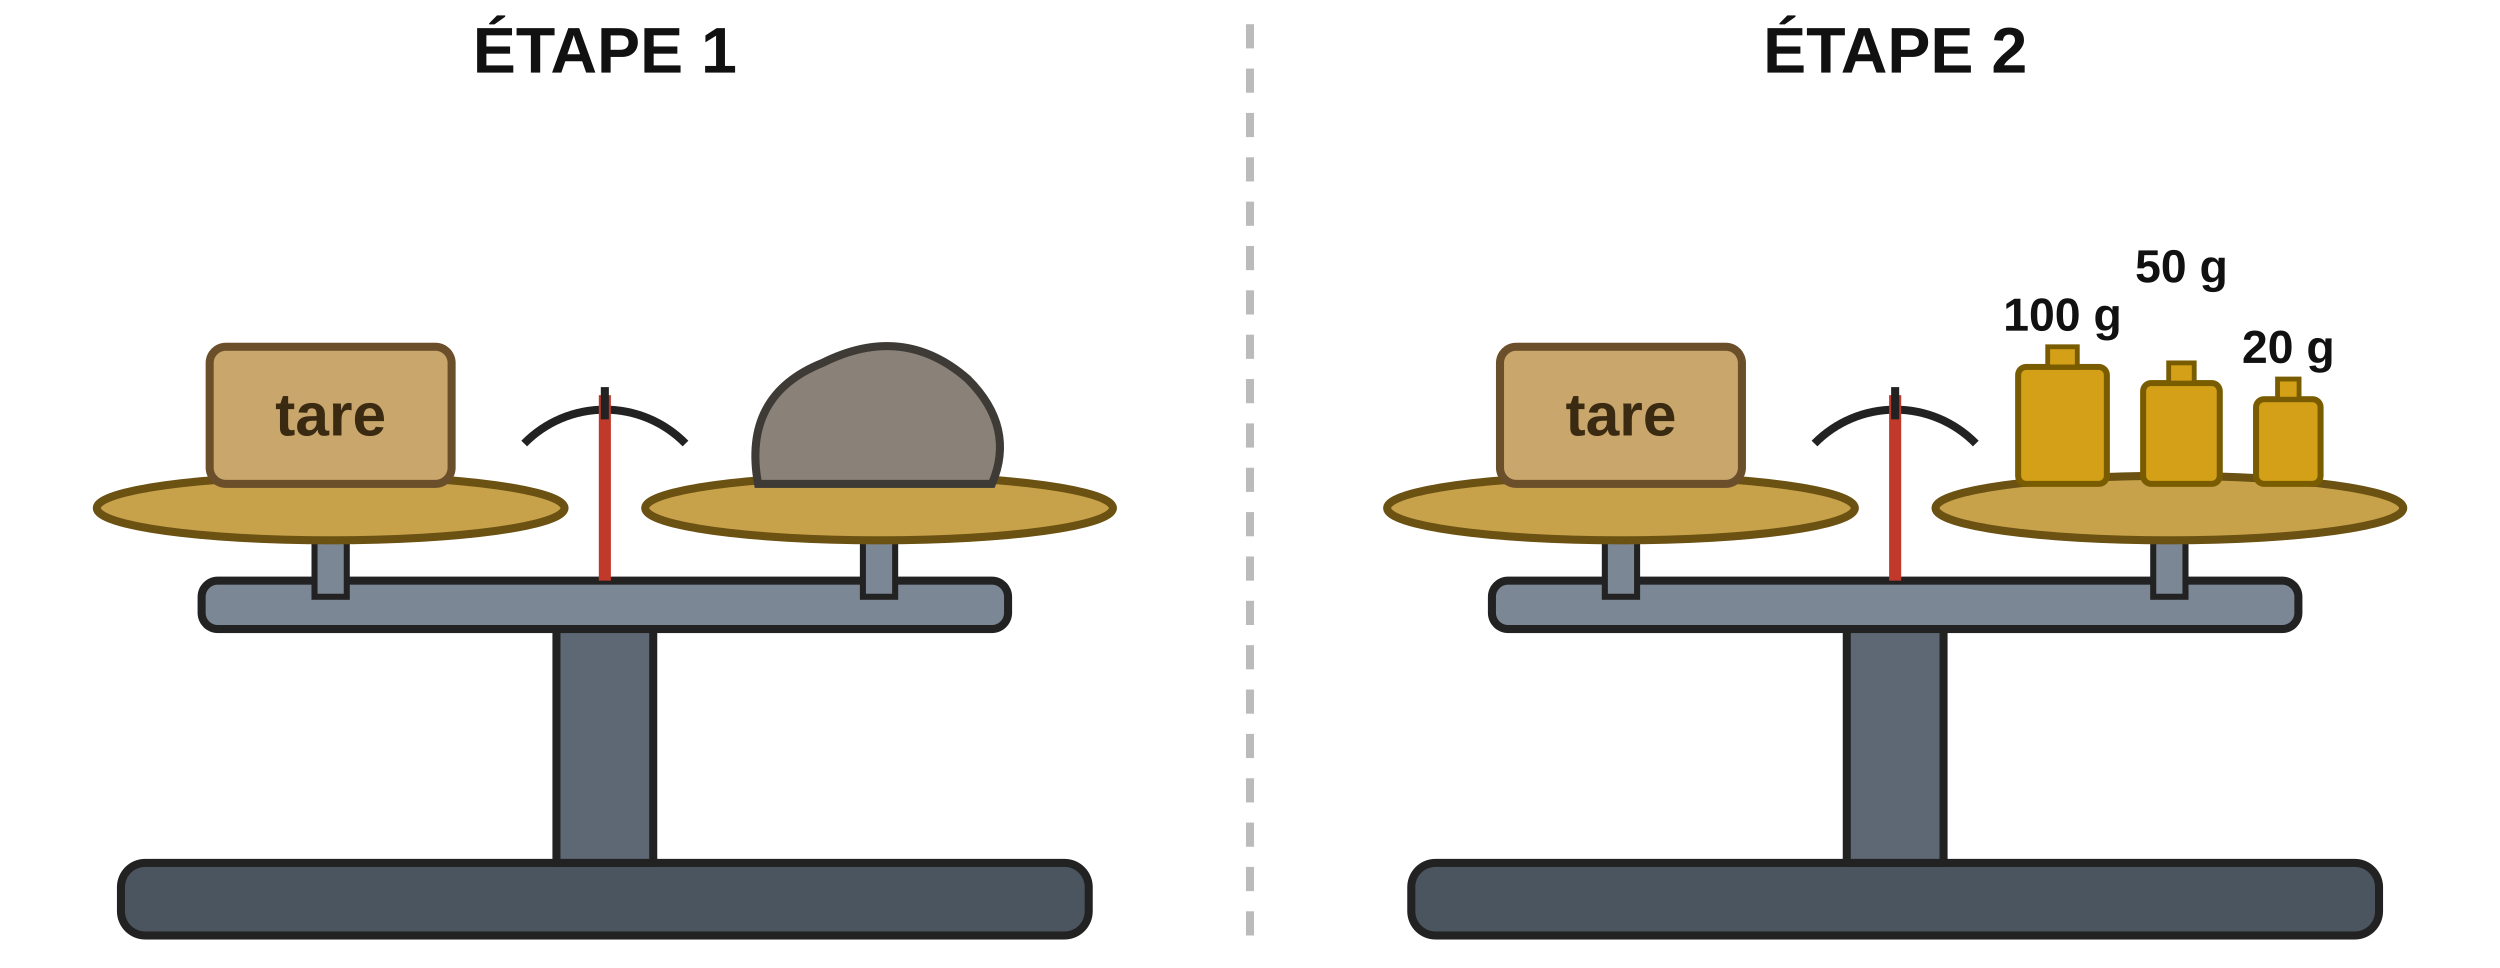
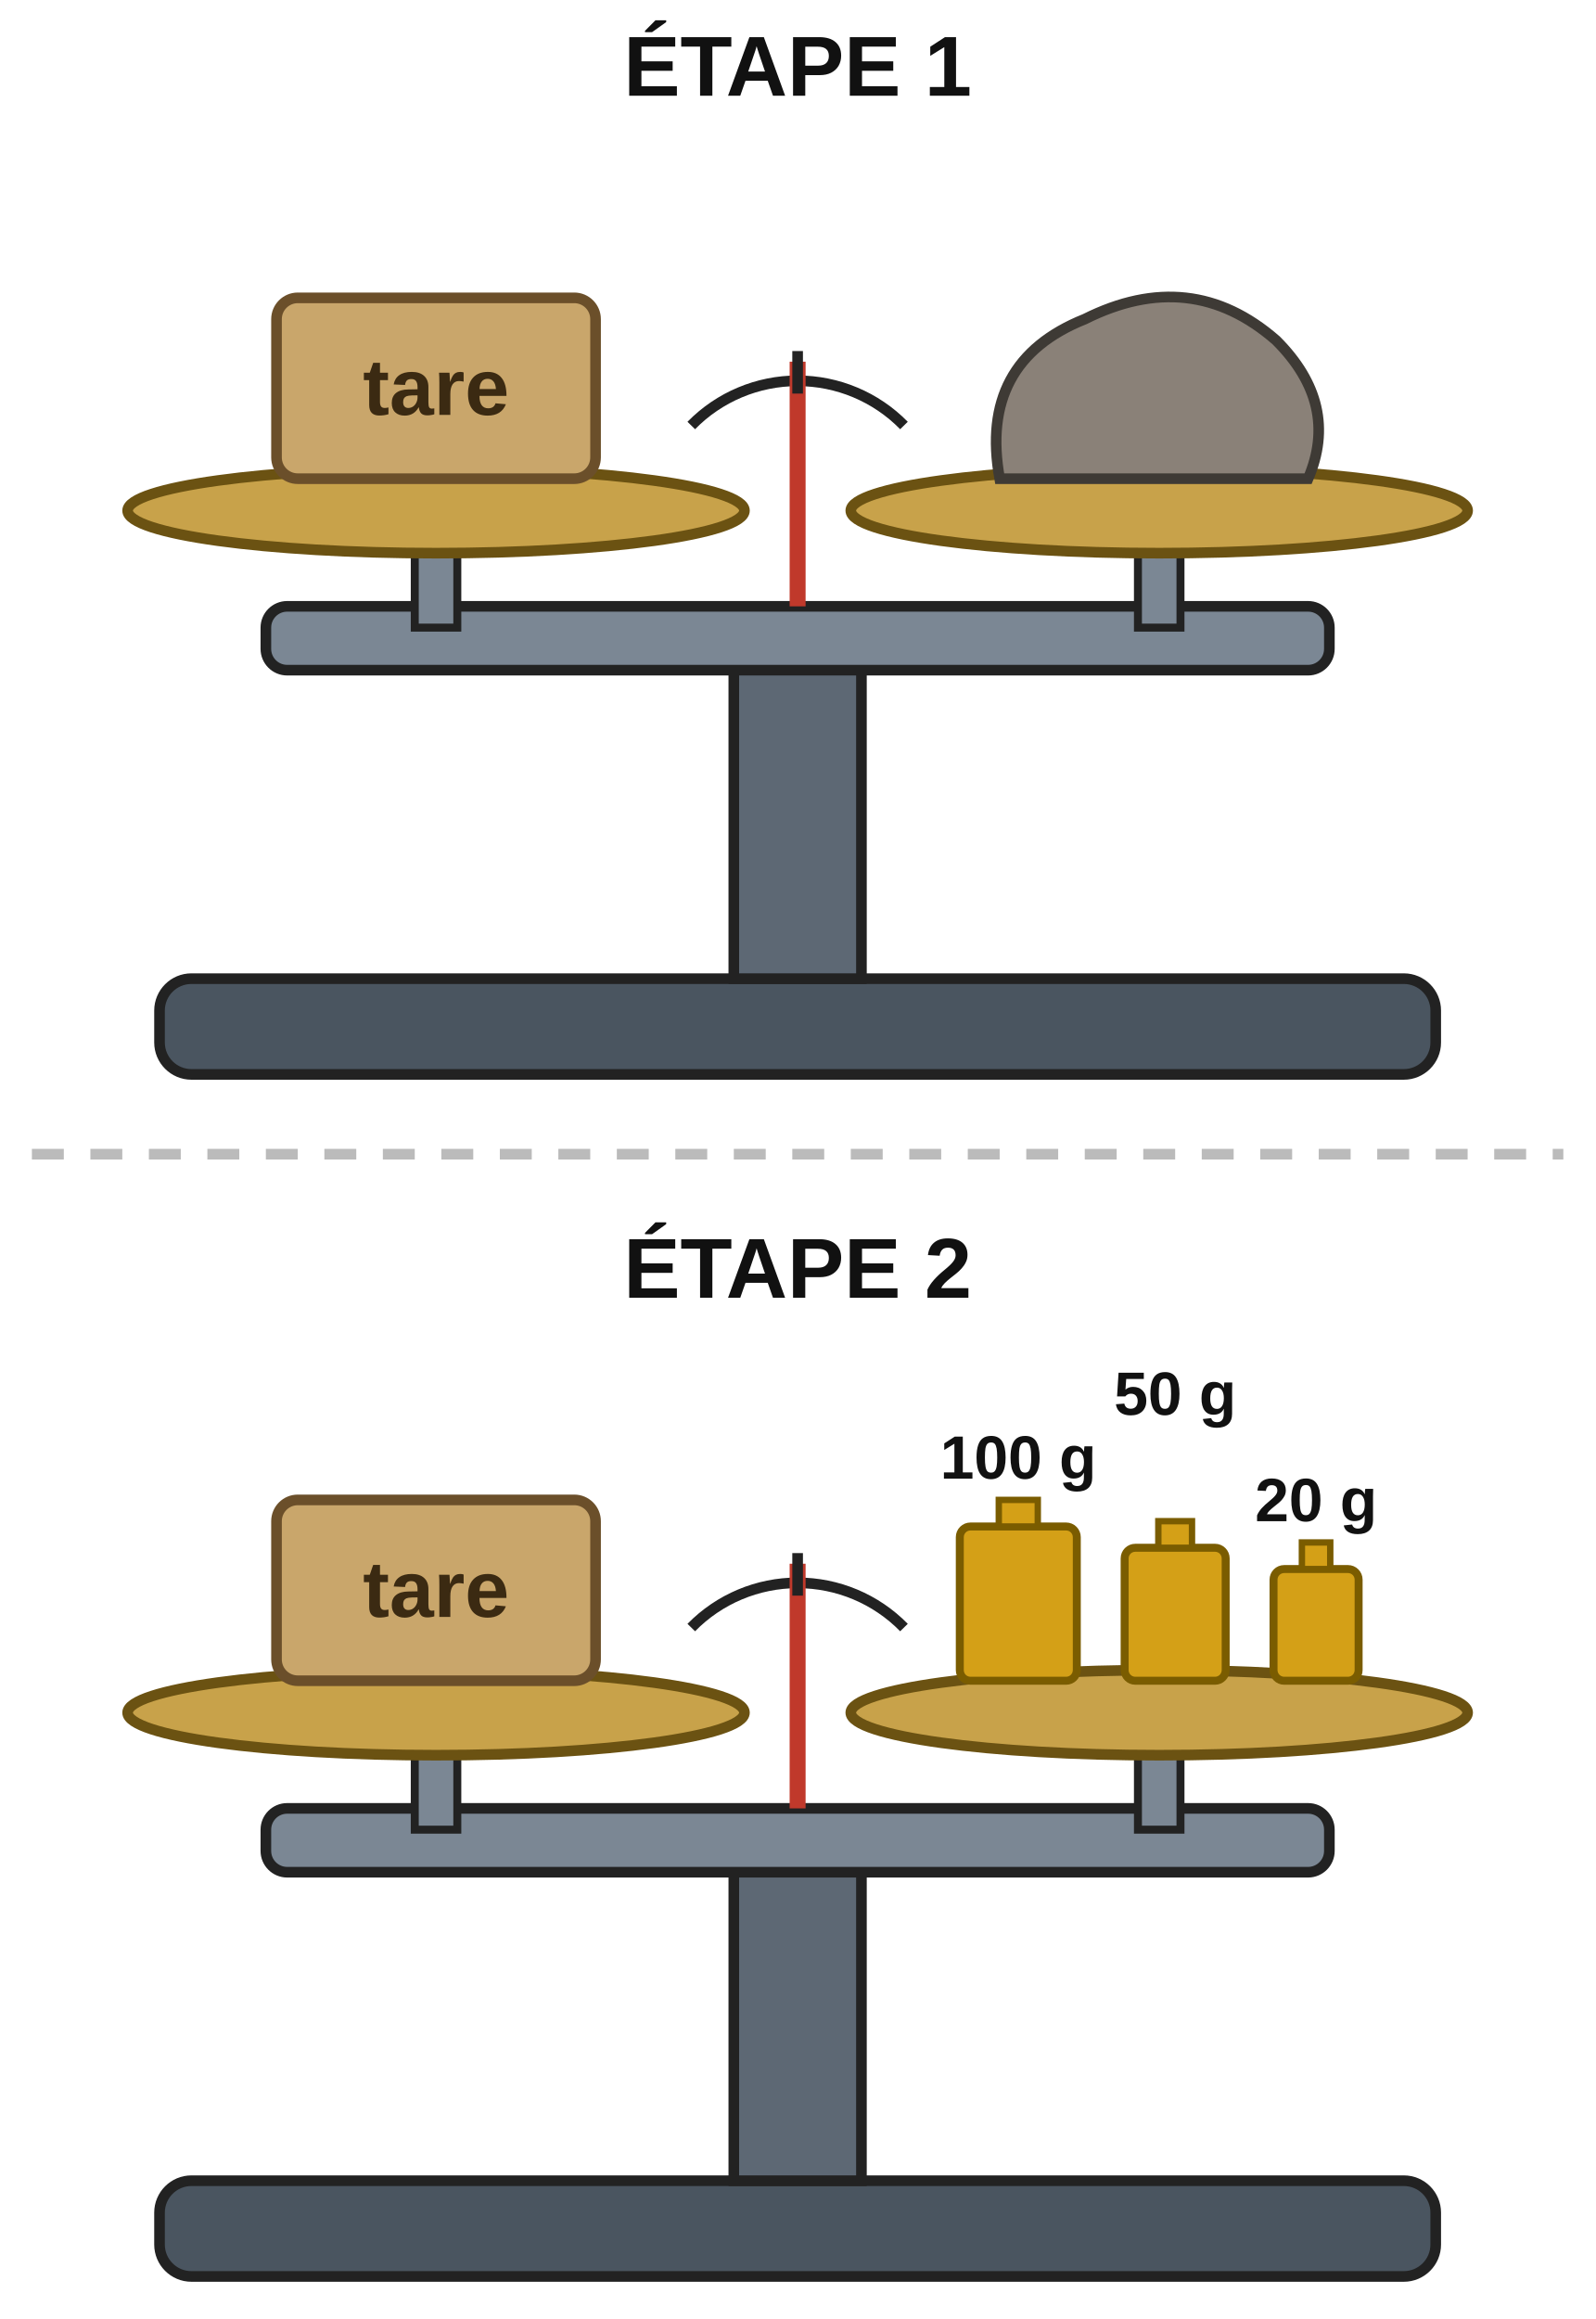
- <svg xmlns="http://www.w3.org/2000/svg" viewBox="0 0 620 240" width="620" height="240" role="img" aria-label="Double pesée en deux étapes sur une balance de Roberval à l’équilibre. Étape 1 : la tare à gauche, l’objet à droite. Étape 2 : la même tare toujours à gauche, et à la place de l’objet trois masses marquées : 100 g, 50 g et 20 g">
+ <svg xmlns="http://www.w3.org/2000/svg" viewBox="0 0 300 436" width="300" height="436" role="img" aria-label="Double pesée en deux étapes sur une balance de Roberval à l’équilibre. Étape 1 : la tare à gauche, l’objet à droite. Étape 2 : la même tare toujours à gauche, et à la place de l’objet trois masses marquées : 100 g, 50 g et 20 g">
  <g font-family="Arial, Helvetica, sans-serif" font-size="16" font-weight="700" fill="#111" text-anchor="middle">
    <text x="150" y="18">ÉTAPE 1</text>
-     <text x="470" y="18">ÉTAPE 2</text>
+     <text x="150" y="244">ÉTAPE 2</text>
  </g>
-   <line x1="310" y1="6" x2="310" y2="234" stroke="#bbb" stroke-width="2" stroke-dasharray="6 5" />
+   <line x1="6" y1="217" x2="294" y2="217" stroke="#bbb" stroke-width="2" stroke-dasharray="6 5" />
  <g>
-     <rect x="30" y="214" width="240" height="18" rx="6" fill="#4a5560" stroke="#222" stroke-width="2" />
-     <rect x="138" y="152" width="24" height="62" fill="#5d6874" stroke="#222" stroke-width="2" />
-     <rect x="50" y="144" width="200" height="12" rx="4" fill="#7b8794" stroke="#222" stroke-width="2" />
-     <rect x="78" y="130" width="8" height="18" fill="#7b8794" stroke="#222" stroke-width="1.5" />
-     <rect x="214" y="130" width="8" height="18" fill="#7b8794" stroke="#222" stroke-width="1.5" />
-     <ellipse cx="82" cy="126" rx="58" ry="8" fill="#c8a24a" stroke="#6b5212" stroke-width="2" />
-     <ellipse cx="218" cy="126" rx="58" ry="8" fill="#c8a24a" stroke="#6b5212" stroke-width="2" />
-     <path d="M130 110 A28 28 0 0 1 170 110" fill="none" stroke="#222" stroke-width="2" />
-     <line x1="150" y1="144" x2="150" y2="98" stroke="#c0392b" stroke-width="3" />
-     <line x1="150" y1="96" x2="150" y2="104" stroke="#222" stroke-width="2" />
-     <rect x="52" y="86" width="60" height="34" rx="4" fill="#c9a66b" stroke="#6b4f2a" stroke-width="2" />
-     <text x="82" y="108" font-family="Arial, Helvetica, sans-serif" font-size="15" font-weight="700" fill="#3b2a12" text-anchor="middle">tare</text>
-     <path d="M188 120 Q184 98 204 90 Q224 80 240 94 Q252 106 246 120 Z" fill="#8a8178" stroke="#3e3a35" stroke-width="2" />
+     <rect x="30" y="184" width="240" height="18" rx="6" fill="#4a5560" stroke="#222" stroke-width="2" />
+     <rect x="138" y="122" width="24" height="62" fill="#5d6874" stroke="#222" stroke-width="2" />
+     <rect x="50" y="114" width="200" height="12" rx="4" fill="#7b8794" stroke="#222" stroke-width="2" />
+     <rect x="78" y="100" width="8" height="18" fill="#7b8794" stroke="#222" stroke-width="1.5" />
+     <rect x="214" y="100" width="8" height="18" fill="#7b8794" stroke="#222" stroke-width="1.5" />
+     <ellipse cx="82" cy="96" rx="58" ry="8" fill="#c8a24a" stroke="#6b5212" stroke-width="2" />
+     <ellipse cx="218" cy="96" rx="58" ry="8" fill="#c8a24a" stroke="#6b5212" stroke-width="2" />
+     <path d="M130 80 A28 28 0 0 1 170 80" fill="none" stroke="#222" stroke-width="2" />
+     <line x1="150" y1="114" x2="150" y2="68" stroke="#c0392b" stroke-width="3" />
+     <line x1="150" y1="66" x2="150" y2="74" stroke="#222" stroke-width="2" />
+     <rect x="52" y="56" width="60" height="34" rx="4" fill="#c9a66b" stroke="#6b4f2a" stroke-width="2" />
+     <text x="82" y="78" font-family="Arial, Helvetica, sans-serif" font-size="15" font-weight="700" fill="#3b2a12" text-anchor="middle">tare</text>
+     <path d="M188 90 Q184 68 204 60 Q224 50 240 64 Q252 76 246 90 Z" fill="#8a8178" stroke="#3e3a35" stroke-width="2" />
  </g>
  <g>
-     <rect x="350" y="214" width="240" height="18" rx="6" fill="#4a5560" stroke="#222" stroke-width="2" />
-     <rect x="458" y="152" width="24" height="62" fill="#5d6874" stroke="#222" stroke-width="2" />
-     <rect x="370" y="144" width="200" height="12" rx="4" fill="#7b8794" stroke="#222" stroke-width="2" />
-     <rect x="398" y="130" width="8" height="18" fill="#7b8794" stroke="#222" stroke-width="1.5" />
-     <rect x="534" y="130" width="8" height="18" fill="#7b8794" stroke="#222" stroke-width="1.5" />
-     <ellipse cx="402" cy="126" rx="58" ry="8" fill="#c8a24a" stroke="#6b5212" stroke-width="2" />
-     <ellipse cx="538" cy="126" rx="58" ry="8" fill="#c8a24a" stroke="#6b5212" stroke-width="2" />
-     <path d="M450 110 A28 28 0 0 1 490 110" fill="none" stroke="#222" stroke-width="2" />
-     <line x1="470" y1="144" x2="470" y2="98" stroke="#c0392b" stroke-width="3" />
-     <line x1="470" y1="96" x2="470" y2="104" stroke="#222" stroke-width="2" />
-     <rect x="372" y="86" width="60" height="34" rx="4" fill="#c9a66b" stroke="#6b4f2a" stroke-width="2" />
-     <text x="402" y="108" font-family="Arial, Helvetica, sans-serif" font-size="15" font-weight="700" fill="#3b2a12" text-anchor="middle">tare</text>
-     <rect x="500.5" y="91" width="22" height="29" rx="2" fill="#d4a017" stroke="#7a5c00" stroke-width="1.5" />
-     <rect x="507.833" y="86" width="7.333" height="5" fill="#d4a017" stroke="#7a5c00" stroke-width="1.2" />
-     <text x="511.5" y="82" font-family="Arial, Helvetica, sans-serif" font-size="11.5" font-weight="700" fill="#111" text-anchor="middle">100 g</text>
-     <rect x="531.5" y="95" width="19" height="25" rx="2" fill="#d4a017" stroke="#7a5c00" stroke-width="1.5" />
-     <rect x="537.833" y="90" width="6.333" height="5" fill="#d4a017" stroke="#7a5c00" stroke-width="1.2" />
-     <text x="541" y="70" font-family="Arial, Helvetica, sans-serif" font-size="11.5" font-weight="700" fill="#111" text-anchor="middle">50 g</text>
-     <rect x="559.5" y="99" width="16" height="21" rx="2" fill="#d4a017" stroke="#7a5c00" stroke-width="1.5" />
-     <rect x="564.833" y="94" width="5.333" height="5" fill="#d4a017" stroke="#7a5c00" stroke-width="1.2" />
-     <text x="567.5" y="90" font-family="Arial, Helvetica, sans-serif" font-size="11.5" font-weight="700" fill="#111" text-anchor="middle">20 g</text>
+     <rect x="30" y="410" width="240" height="18" rx="6" fill="#4a5560" stroke="#222" stroke-width="2" />
+     <rect x="138" y="348" width="24" height="62" fill="#5d6874" stroke="#222" stroke-width="2" />
+     <rect x="50" y="340" width="200" height="12" rx="4" fill="#7b8794" stroke="#222" stroke-width="2" />
+     <rect x="78" y="326" width="8" height="18" fill="#7b8794" stroke="#222" stroke-width="1.5" />
+     <rect x="214" y="326" width="8" height="18" fill="#7b8794" stroke="#222" stroke-width="1.5" />
+     <ellipse cx="82" cy="322" rx="58" ry="8" fill="#c8a24a" stroke="#6b5212" stroke-width="2" />
+     <ellipse cx="218" cy="322" rx="58" ry="8" fill="#c8a24a" stroke="#6b5212" stroke-width="2" />
+     <path d="M130 306 A28 28 0 0 1 170 306" fill="none" stroke="#222" stroke-width="2" />
+     <line x1="150" y1="340" x2="150" y2="294" stroke="#c0392b" stroke-width="3" />
+     <line x1="150" y1="292" x2="150" y2="300" stroke="#222" stroke-width="2" />
+     <rect x="52" y="282" width="60" height="34" rx="4" fill="#c9a66b" stroke="#6b4f2a" stroke-width="2" />
+     <text x="82" y="304" font-family="Arial, Helvetica, sans-serif" font-size="15" font-weight="700" fill="#3b2a12" text-anchor="middle">tare</text>
+     <rect x="180.5" y="287" width="22" height="29" rx="2" fill="#d4a017" stroke="#7a5c00" stroke-width="1.5" />
+     <rect x="187.833" y="282" width="7.333" height="5" fill="#d4a017" stroke="#7a5c00" stroke-width="1.2" />
+     <text x="191.5" y="278" font-family="Arial, Helvetica, sans-serif" font-size="11.5" font-weight="700" fill="#111" text-anchor="middle">100 g</text>
+     <rect x="211.5" y="291" width="19" height="25" rx="2" fill="#d4a017" stroke="#7a5c00" stroke-width="1.5" />
+     <rect x="217.833" y="286" width="6.333" height="5" fill="#d4a017" stroke="#7a5c00" stroke-width="1.2" />
+     <text x="221" y="266" font-family="Arial, Helvetica, sans-serif" font-size="11.5" font-weight="700" fill="#111" text-anchor="middle">50 g</text>
+     <rect x="239.5" y="295" width="16" height="21" rx="2" fill="#d4a017" stroke="#7a5c00" stroke-width="1.5" />
+     <rect x="244.833" y="290" width="5.333" height="5" fill="#d4a017" stroke="#7a5c00" stroke-width="1.2" />
+     <text x="247.5" y="286" font-family="Arial, Helvetica, sans-serif" font-size="11.5" font-weight="700" fill="#111" text-anchor="middle">20 g</text>
  </g>
</svg>
